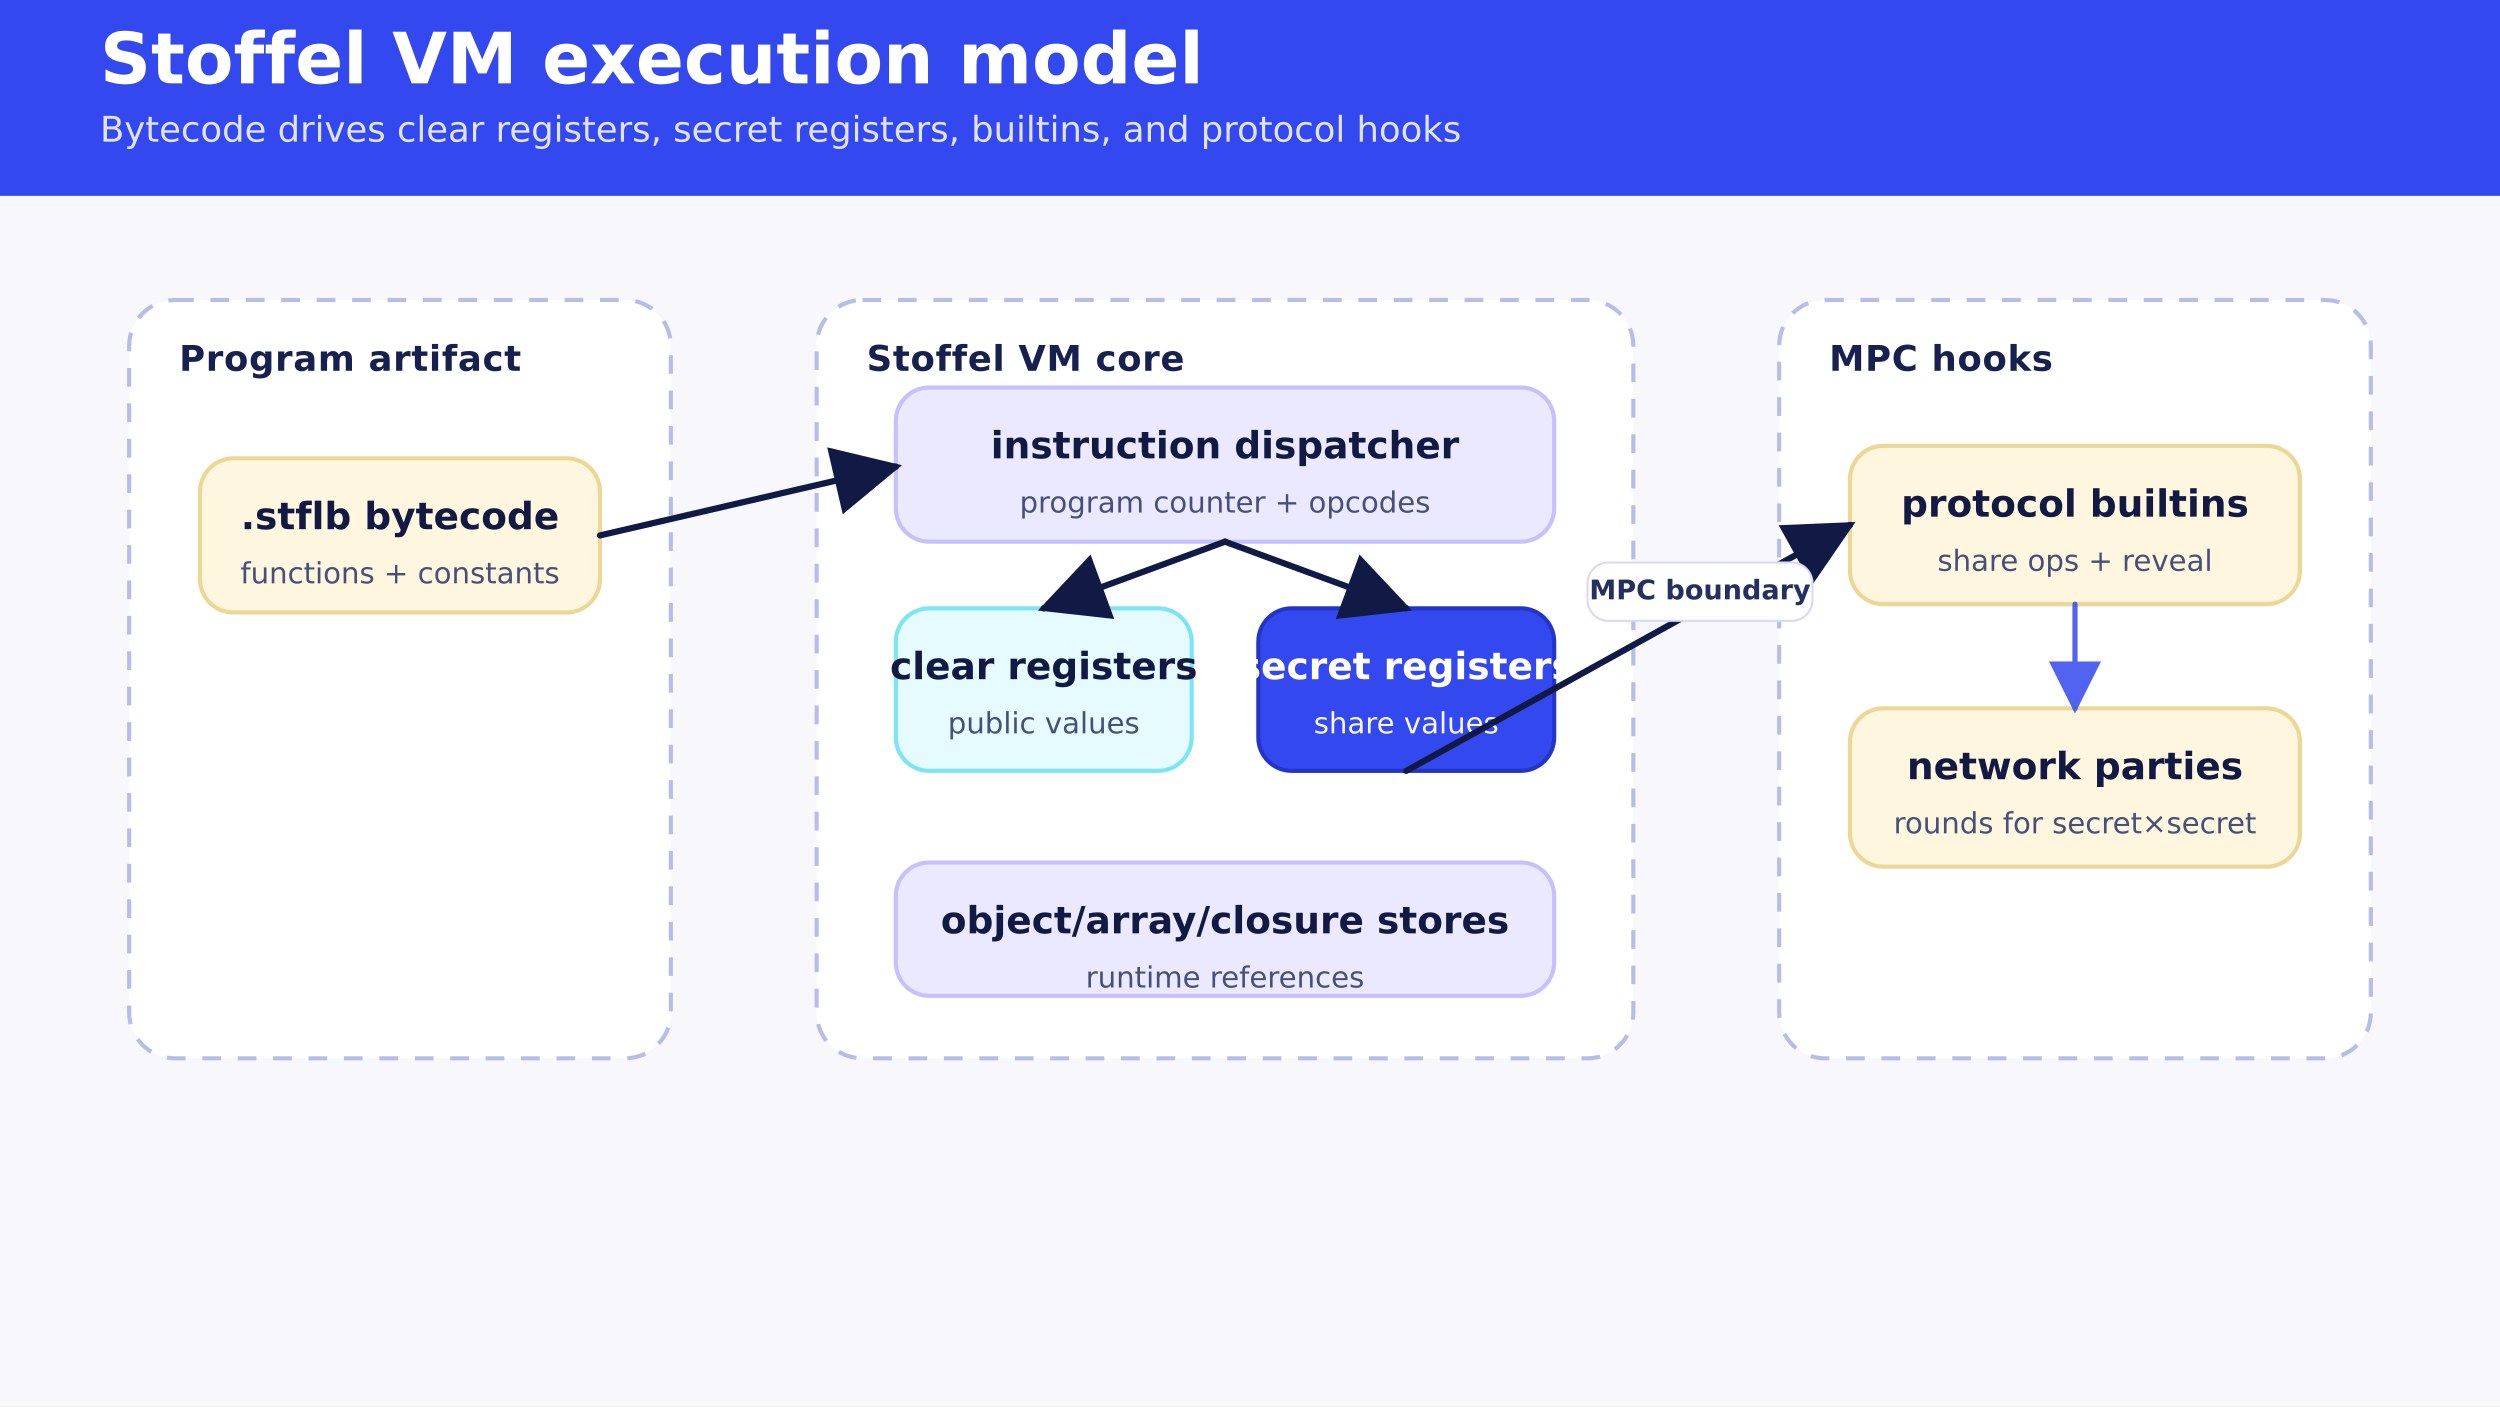
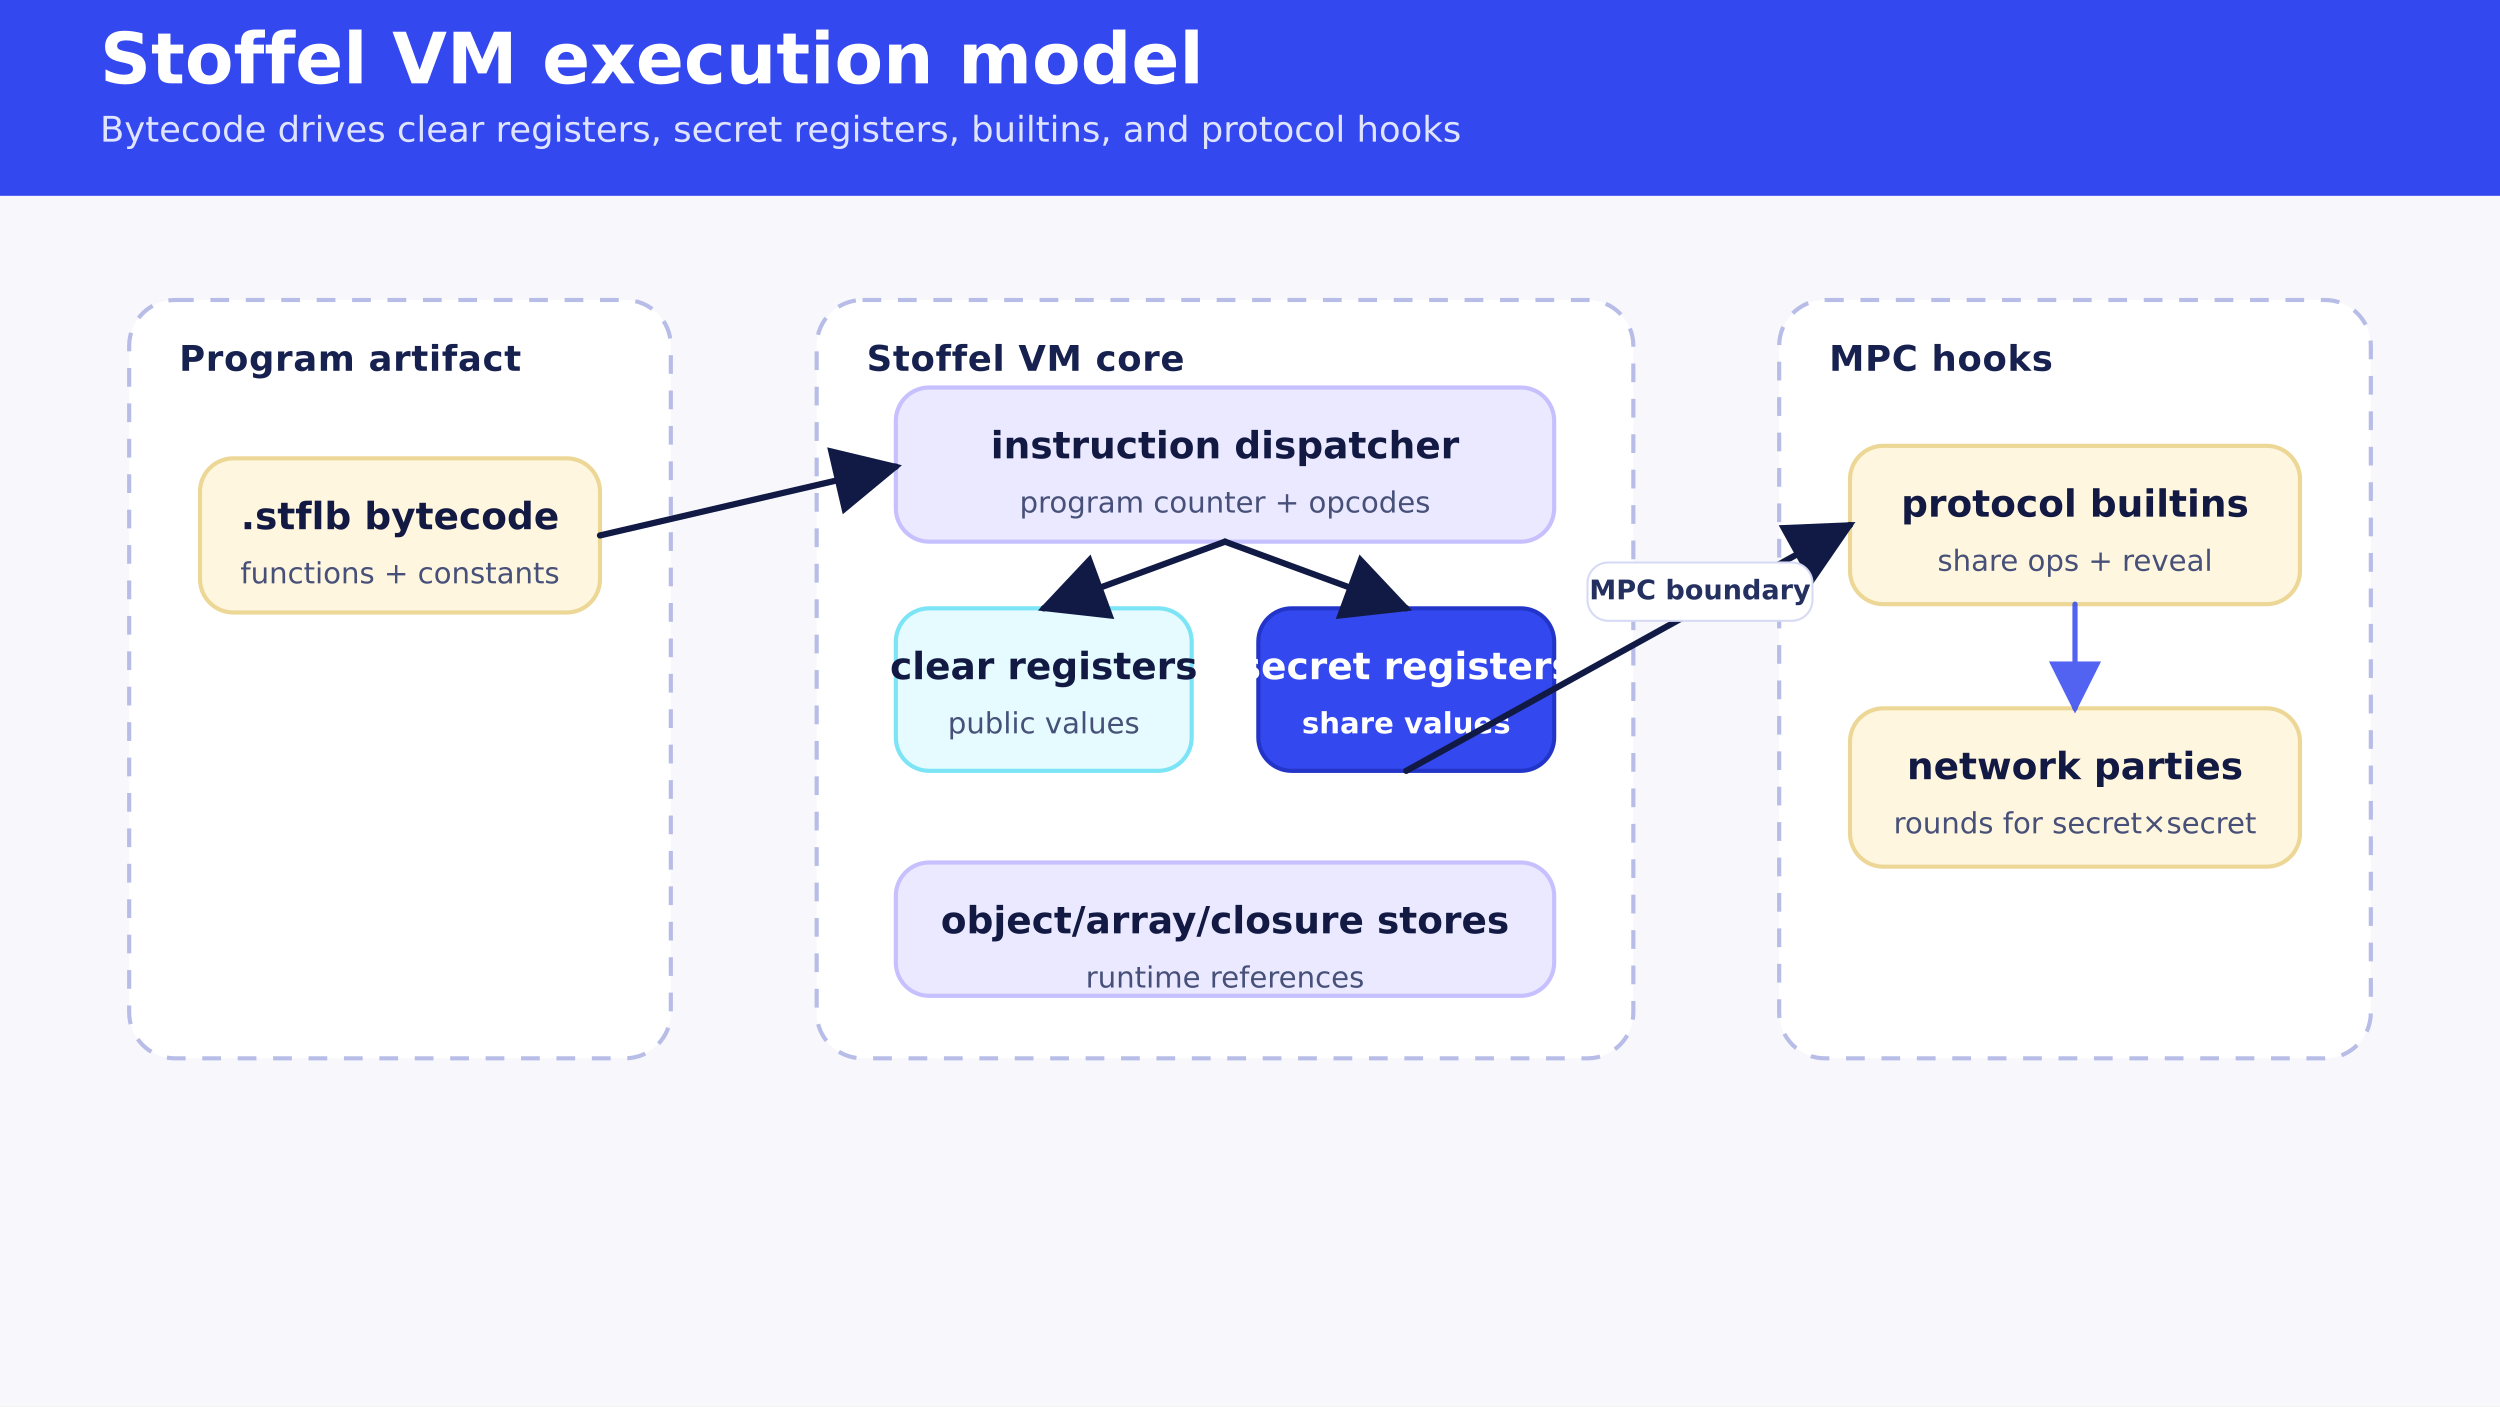
<svg xmlns="http://www.w3.org/2000/svg" width="1200" height="675" viewBox="0 0 1200 675" role="img" aria-labelledby="title desc">
  <defs>
    <style>
:root { color-scheme: light; }
.bg { fill: #f8f8fc; }
.header { fill: #3448f0; }
.title { font-family: 'DejaVu Sans', Arial, sans-serif; font-size: 34px; font-weight: 700; fill: #ffffff; }
.subtitle { font-family: 'DejaVu Sans', Arial, sans-serif; font-size: 17px; font-weight: 400; fill: #dfe4ff; }
.zone { fill: #ffffff; stroke: #b8bde8; stroke-width: 2; stroke-dasharray: 9 8; rx: 22; }
.zone-title { font-family: 'DejaVu Sans', Arial, sans-serif; font-size: 17px; font-weight: 700; fill: #17214f; letter-spacing: .02em; }
.card { fill: #ffffff; stroke: #c6cbef; stroke-width: 2; rx: 16; }
.card-lav { fill: #ebe9ff; stroke: #c6c0ff; }
.card-cream { fill: #fff6df; stroke: #edd797; }
.card-blue { fill: #3448f0; stroke: #2335c8; }
.card-cyan { fill: #e5fbff; stroke: #7be4f5; }
.card-text { font-family: 'DejaVu Sans', Arial, sans-serif; font-size: 18px; font-weight: 700; fill: #121a44; }
.card-sub { font-family: 'DejaVu Sans', Arial, sans-serif; font-size: 14px; font-weight: 400; fill: #465078; }
.white { fill: #ffffff; }
.on-blue-title { font-family: 'DejaVu Sans', Arial, sans-serif; font-size: 18px; font-weight: 700; fill: #ffffff; }
- .on-blue-sub { font-family: 'DejaVu Sans', Arial, sans-serif; font-size: 14px; font-weight: 400; fill: #ffffff; opacity: .95; }
+ .on-blue-sub { font-family: 'DejaVu Sans', Arial, sans-serif; font-size: 14px; font-weight: 700; fill: #ffffff !important; opacity: 1; }
.small { font-family: 'DejaVu Sans', Arial, sans-serif; font-size: 13px; font-weight: 400; fill: #465078; }
.badge { fill: #5ee3ff; stroke: #28bfdc; stroke-width: 1.5; }
.badge-text { font-family: 'DejaVu Sans', Arial, sans-serif; font-size: 15px; font-weight: 700; fill: #07133d; text-anchor: middle; dominant-baseline: middle; }
.arrow { stroke: #101a45; stroke-width: 3; fill: none; marker-end: url(#arrow); stroke-linecap: round; stroke-linejoin: round; }
.arrow-soft { stroke: #3448f0; stroke-width: 2.5; fill: none; marker-end: url(#arrow-soft); stroke-linecap: round; stroke-linejoin: round; opacity: .85; }
.arrow-dash { stroke: #3448f0; stroke-width: 2.5; fill: none; stroke-dasharray: 7 7; marker-end: url(#arrow-soft); opacity: .72; }
.label-chip { fill: #ffffff; stroke: #d7daf4; stroke-width: 1; rx: 10; }
.label { font-family: 'DejaVu Sans', Arial, sans-serif; font-size: 13px; font-weight: 700; fill: #24305f; text-anchor: middle; dominant-baseline: middle; }
</style>
    <marker id="arrow" markerWidth="11" markerHeight="11" refX="10" refY="5.5" orient="auto">
      <path d="M0,0 L11,5.5 L0,11 z" fill="#101a45" />
    </marker>
    <marker id="arrow-soft" markerWidth="10" markerHeight="10" refX="9" refY="5" orient="auto">
      <path d="M0,0 L10,5 L0,10 z" fill="#3448f0" />
    </marker>
  </defs>
  <rect class="bg" width="1200" height="675" />
  <rect class="header" x="0" y="0" width="1200" height="94" />
  <text x="48" y="40" class="title">Stoffel VM execution model</text>
  <text x="48" y="68" class="subtitle">Bytecode drives clear registers, secret registers, builtins, and protocol hooks</text>
  <rect x="62" y="144" width="260" height="364" class="zone" />
  <text x="86" y="178" class="zone-title">Program artifact</text>
  <rect x="392" y="144" width="392" height="364" class="zone" />
  <text x="416" y="178" class="zone-title">Stoffel VM core</text>
  <rect x="854" y="144" width="284" height="364" class="zone" />
  <text x="878" y="178" class="zone-title">MPC hooks</text>
  <rect x="96" y="220" width="192" height="74" class="card card-cream" />
  <text x="192" y="254" class="card-text" text-anchor="middle">.stflb bytecode</text>
  <text x="192" y="280" class="card-sub" text-anchor="middle">functions + constants</text>
  <rect x="430" y="186" width="316" height="74" class="card card-lav" />
  <text x="588" y="220" class="card-text" text-anchor="middle">instruction dispatcher</text>
  <text x="588" y="246" class="card-sub" text-anchor="middle">program counter + opcodes</text>
  <rect x="430" y="292" width="142" height="78" class="card card-cyan" />
  <text x="501" y="326" class="card-text" text-anchor="middle">clear registers</text>
  <text x="501" y="352" class="card-sub" text-anchor="middle">public values</text>
  <rect x="604" y="292" width="142" height="78" class="card card-blue" />
  <text x="675" y="326" class="on-blue-title" text-anchor="middle">secret registers</text>
  <text x="675" y="352" class="on-blue-sub" text-anchor="middle">share values</text>
  <rect x="430" y="414" width="316" height="64" class="card card-lav" />
  <text x="588" y="448" class="card-text" text-anchor="middle">object/array/closure stores</text>
  <text x="588" y="474" class="card-sub" text-anchor="middle">runtime references</text>
  <rect x="888" y="214" width="216" height="76" class="card card-cream" />
  <text x="996" y="248" class="card-text" text-anchor="middle">protocol builtins</text>
  <text x="996" y="274" class="card-sub" text-anchor="middle">share ops + reveal</text>
  <rect x="888" y="340" width="216" height="76" class="card card-cream" />
  <text x="996" y="374" class="card-text" text-anchor="middle">network parties</text>
  <text x="996" y="400" class="card-sub" text-anchor="middle">rounds for secret×secret</text>
  <path d="M288,257 L430,224" class="arrow" />
  <path d="M588,260 L501,292" class="arrow" />
  <path d="M588,260 L675,292" class="arrow" />
  <path d="M675,370 L888,252" class="arrow" />
  <path d="M996,290 L996,340" class="arrow-soft" />
  <rect x="762" y="270" width="108" height="28" class="label-chip" />
  <text x="816.0" y="284" class="label">MPC boundary</text>
</svg>
